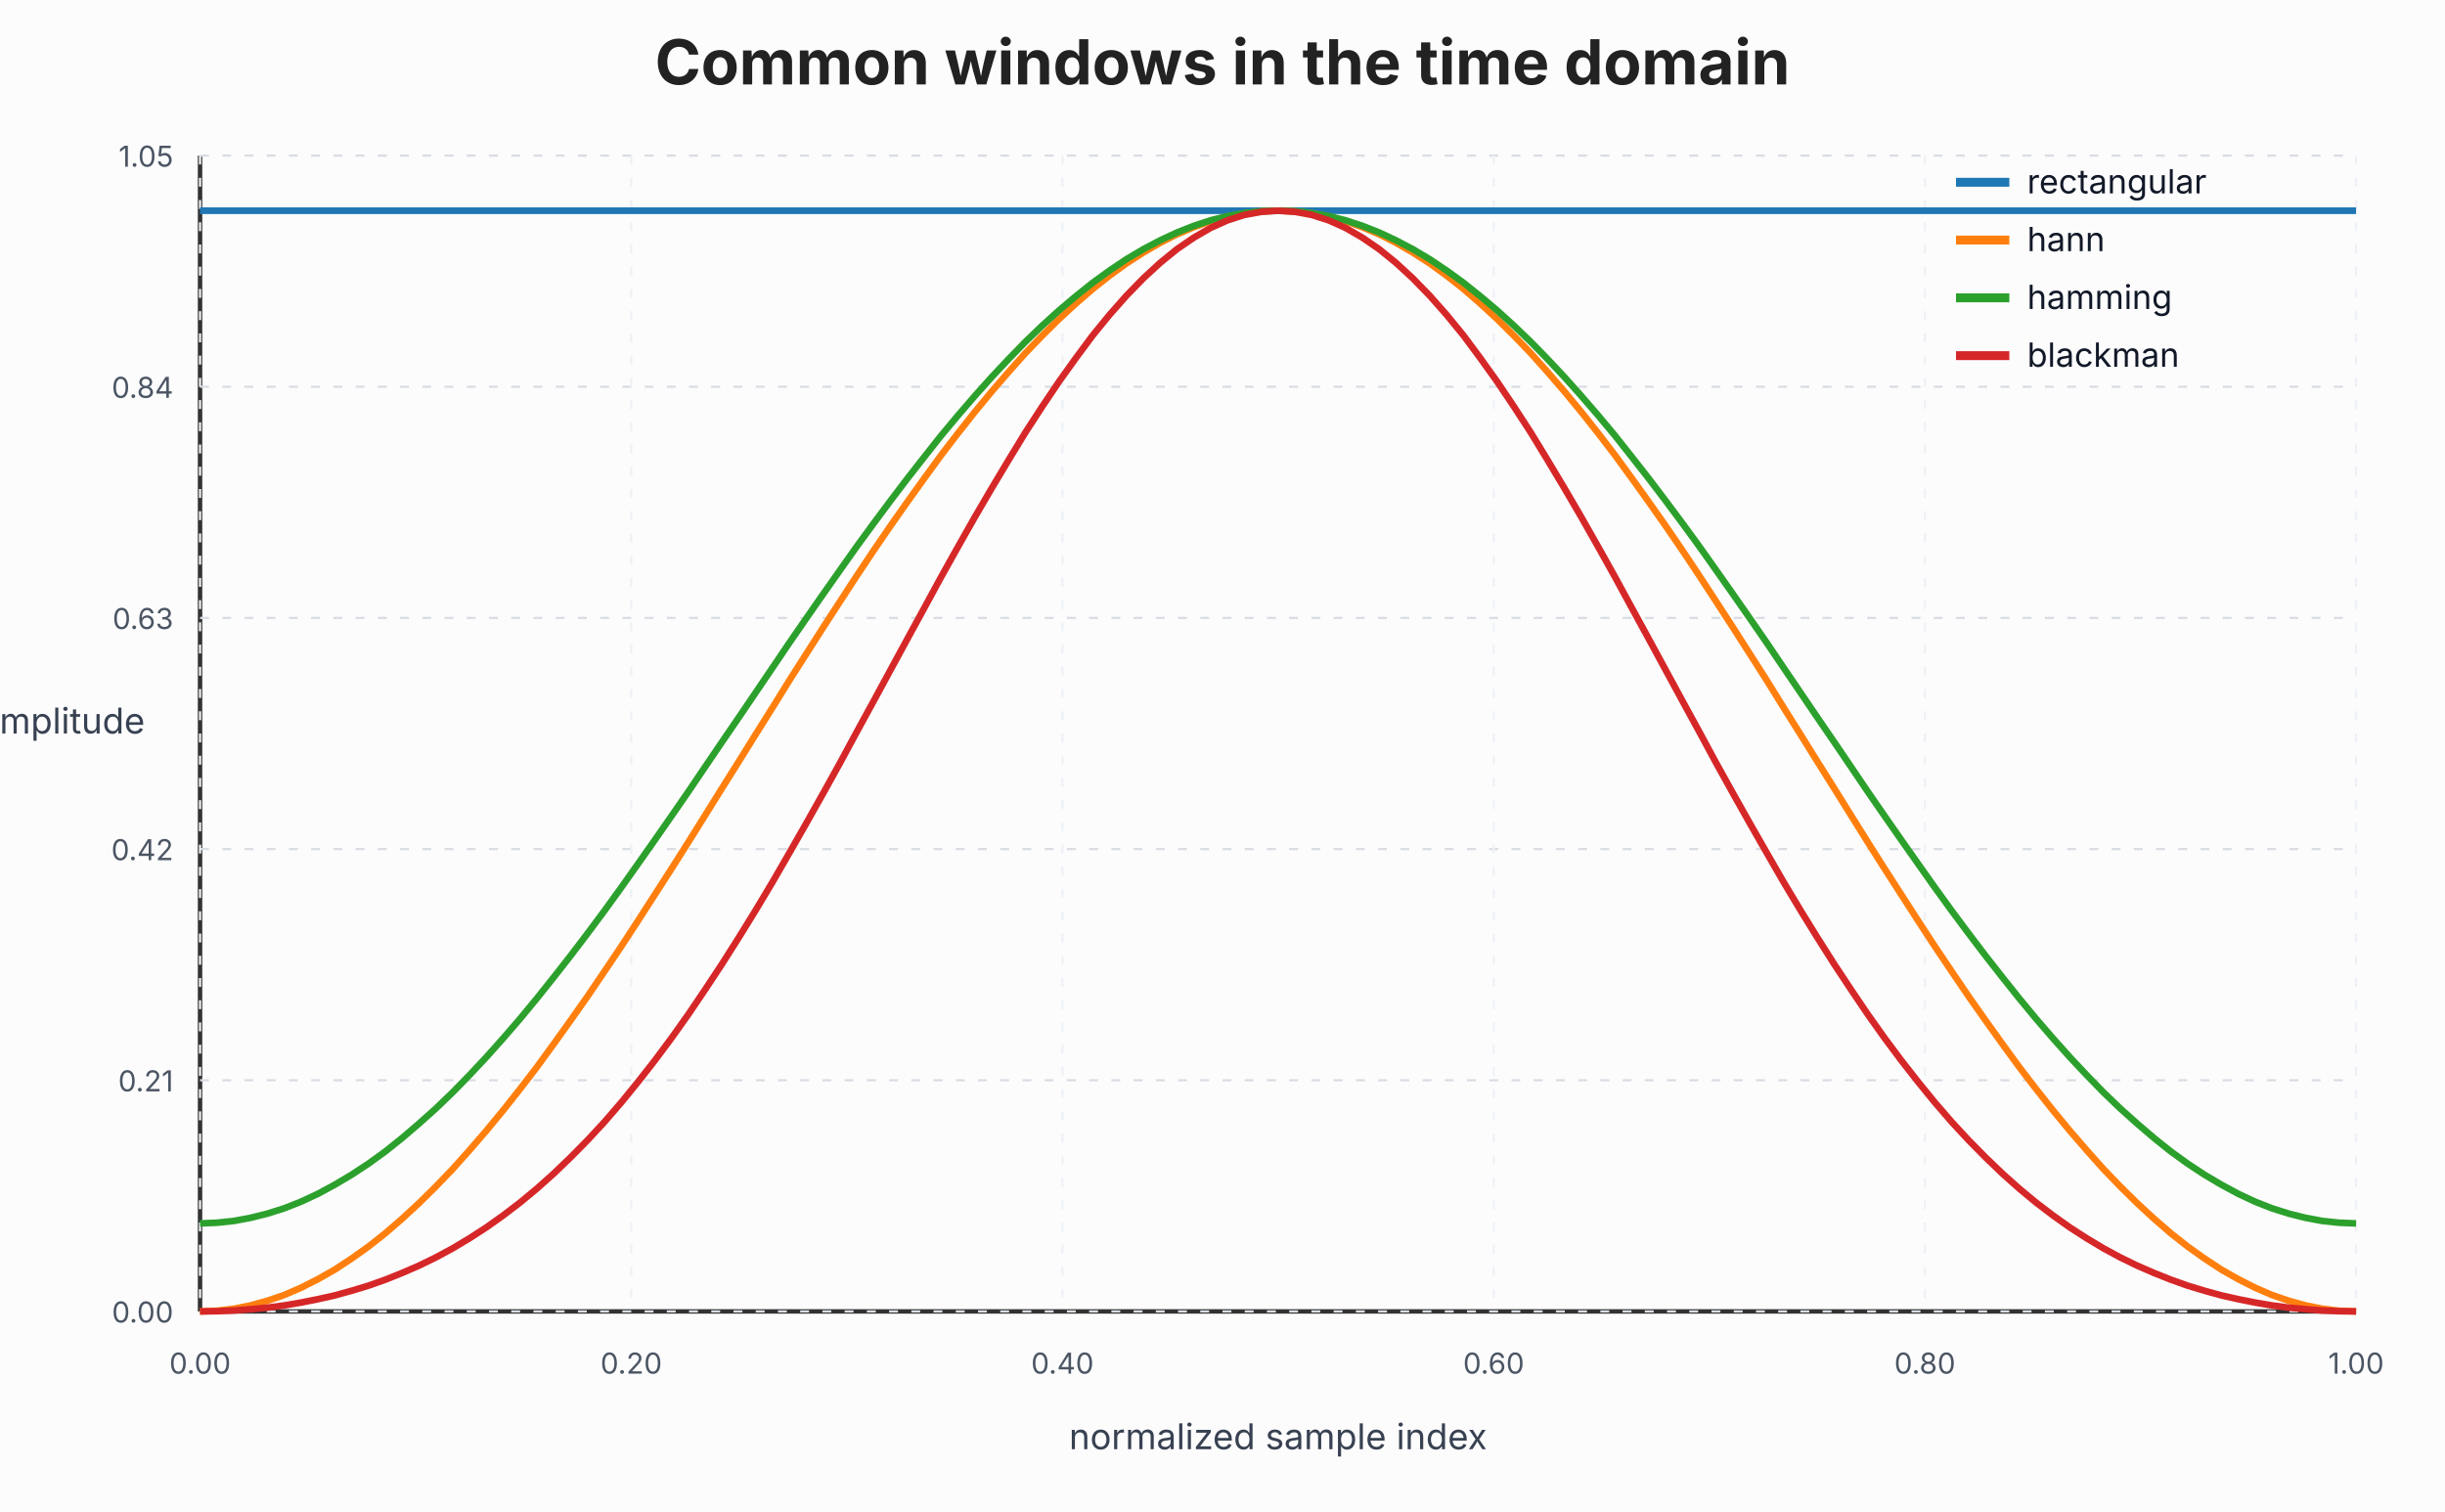
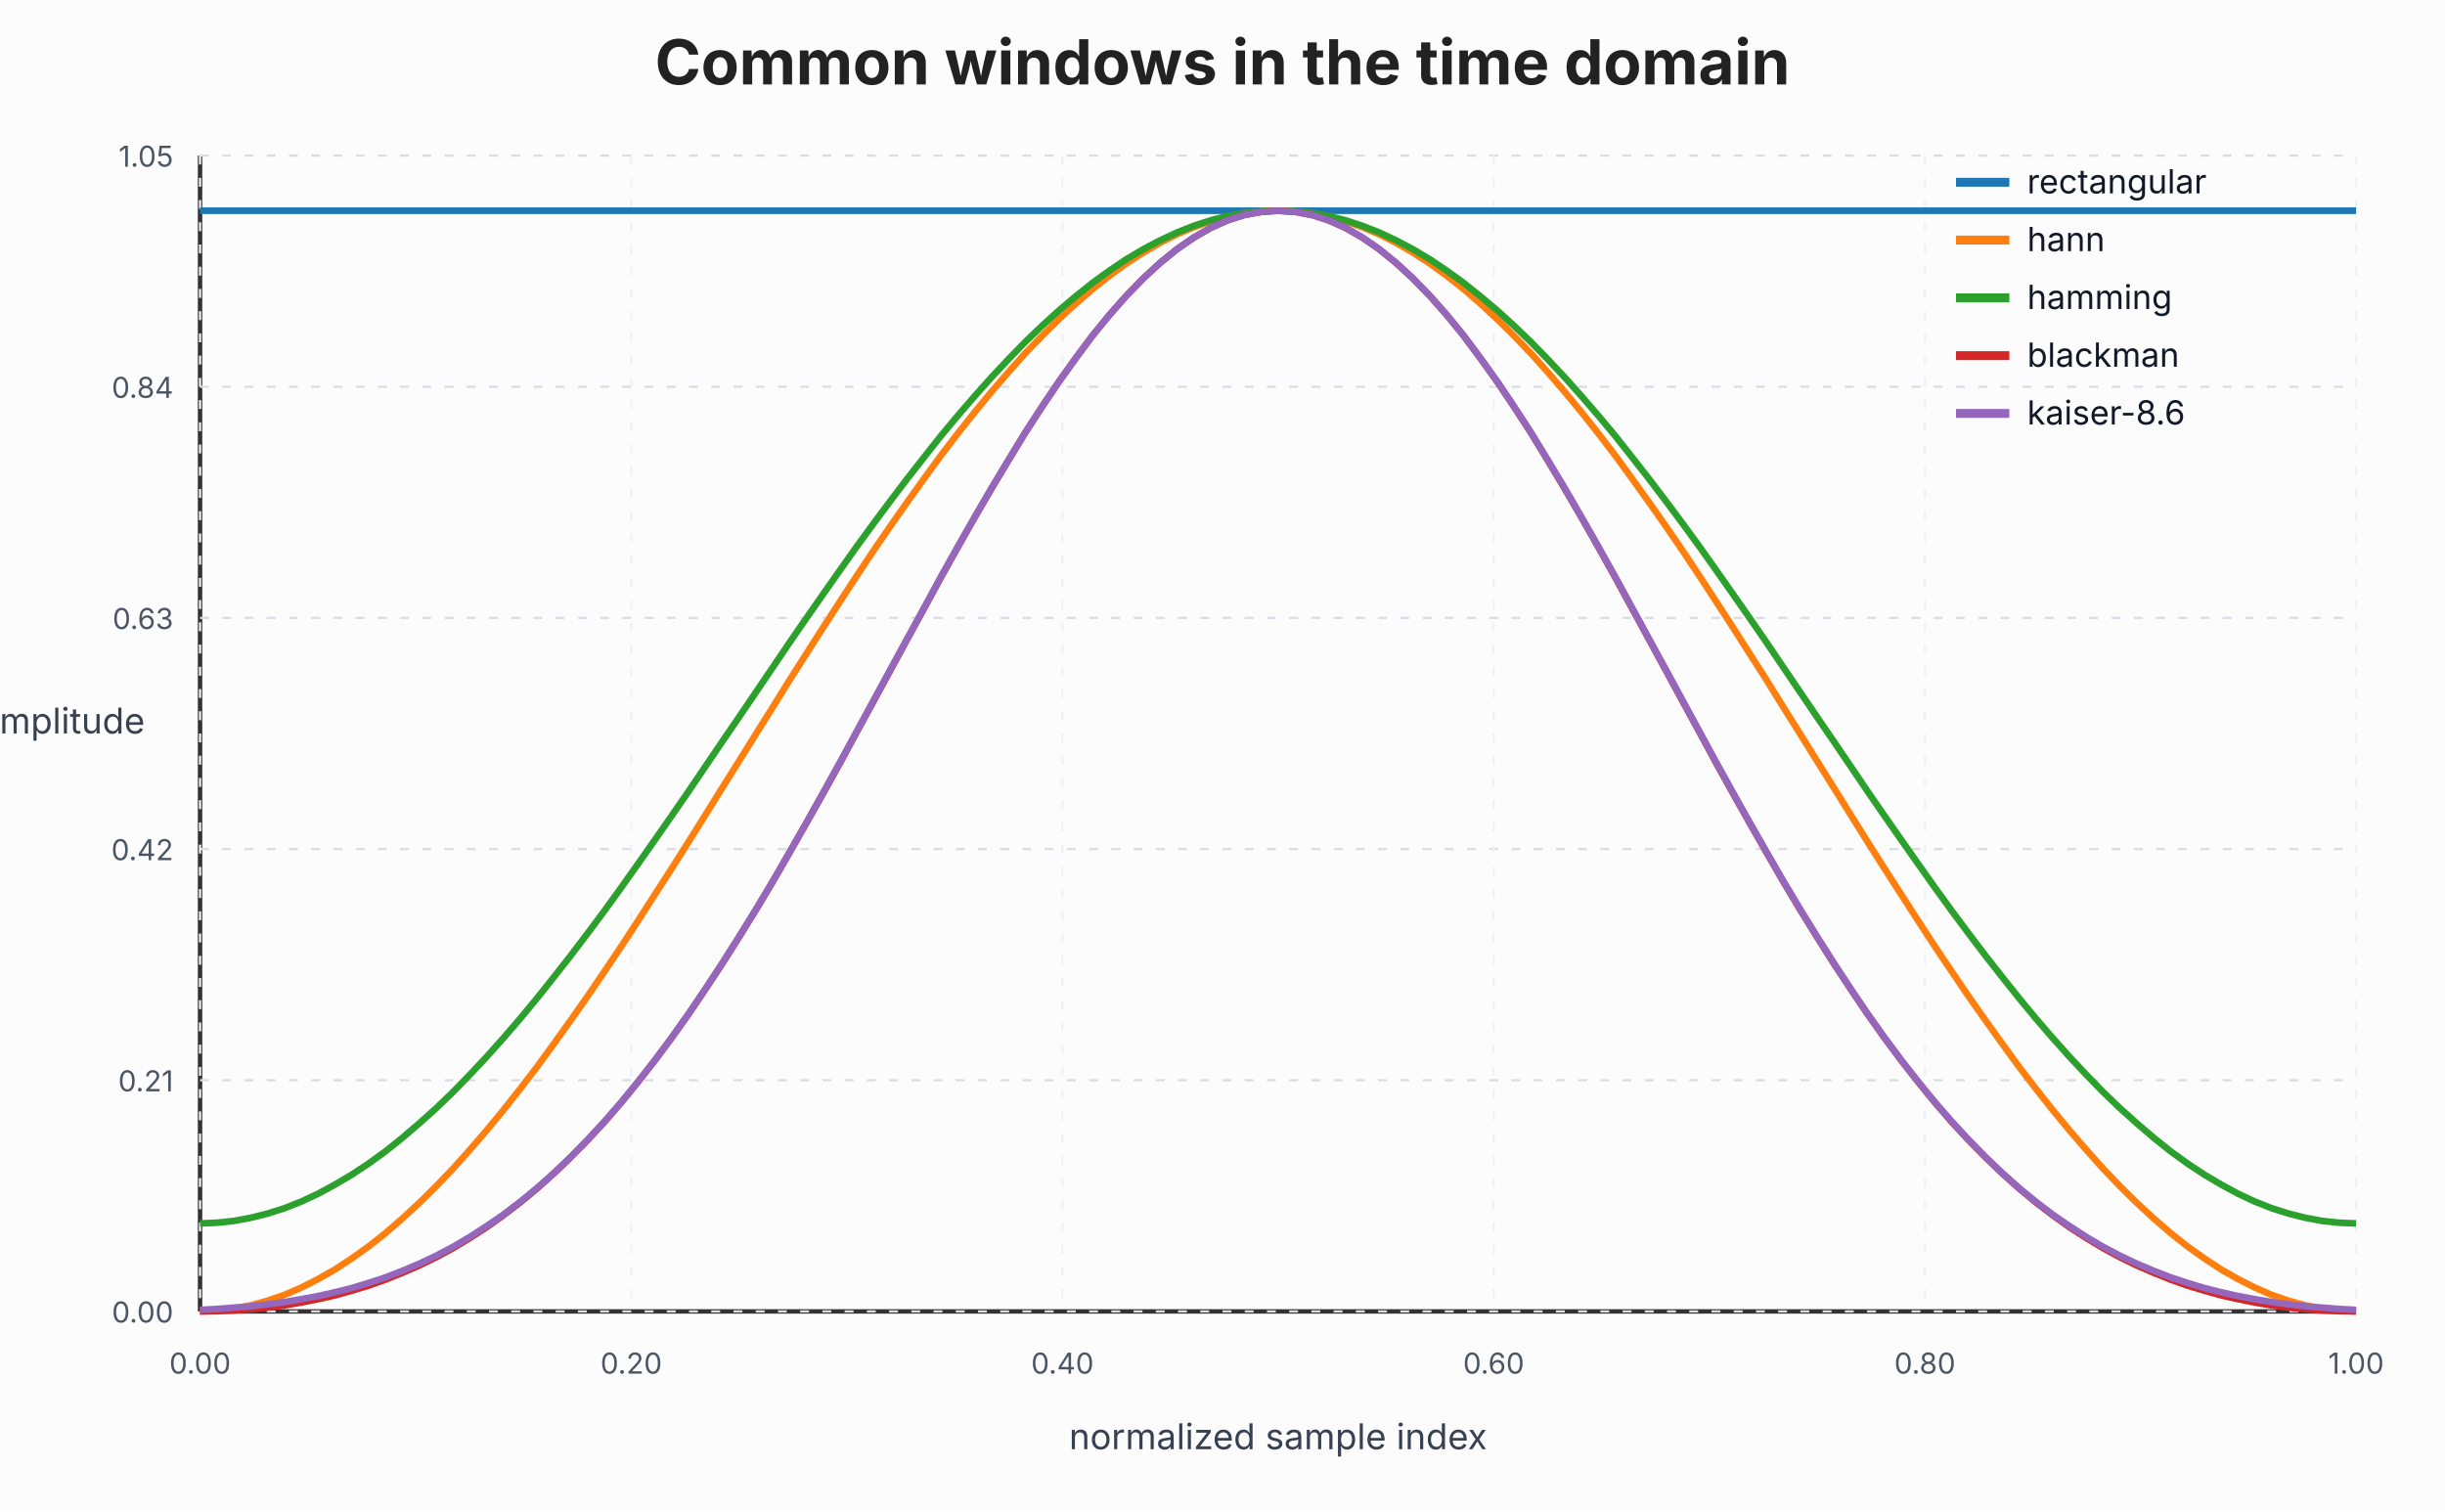
<svg xmlns="http://www.w3.org/2000/svg" width="1100" height="680" viewBox="0 0 1100 680">
  <rect width="1100" height="680" fill="#fcfcfd" />
  <text x="550.0" y="38.0" fill="#222" font-size="28" font-family="Inter, Arial, sans-serif" text-anchor="middle" font-weight="700">Common windows in the time domain</text>
  <line x1="90.0" y1="70.0" x2="90.0" y2="590.0" stroke="#333" stroke-width="2" />
  <line x1="90.0" y1="590.0" x2="1060.0" y2="590.0" stroke="#333" stroke-width="2" />
  <line x1="90.0" y1="590.0" x2="1060.0" y2="590.0" stroke="#d9dde3" stroke-width="1" stroke-dasharray="4 6" />
  <text x="78.0" y="595.0" fill="#4b5563" font-size="13" font-family="Inter, Arial, sans-serif" text-anchor="end" font-weight="normal">0.00</text>
  <line x1="90.0" y1="486.0" x2="1060.0" y2="486.0" stroke="#d9dde3" stroke-width="1" stroke-dasharray="4 6" />
  <text x="78.0" y="491.0" fill="#4b5563" font-size="13" font-family="Inter, Arial, sans-serif" text-anchor="end" font-weight="normal">0.21</text>
  <line x1="90.0" y1="382.0" x2="1060.0" y2="382.0" stroke="#d9dde3" stroke-width="1" stroke-dasharray="4 6" />
  <text x="78.0" y="387.0" fill="#4b5563" font-size="13" font-family="Inter, Arial, sans-serif" text-anchor="end" font-weight="normal">0.42</text>
  <line x1="90.0" y1="278.0" x2="1060.0" y2="278.0" stroke="#d9dde3" stroke-width="1" stroke-dasharray="4 6" />
  <text x="78.0" y="283.0" fill="#4b5563" font-size="13" font-family="Inter, Arial, sans-serif" text-anchor="end" font-weight="normal">0.63</text>
  <line x1="90.0" y1="174.0" x2="1060.0" y2="174.0" stroke="#d9dde3" stroke-width="1" stroke-dasharray="4 6" />
  <text x="78.0" y="179.0" fill="#4b5563" font-size="13" font-family="Inter, Arial, sans-serif" text-anchor="end" font-weight="normal">0.84</text>
  <line x1="90.0" y1="70.0" x2="1060.0" y2="70.0" stroke="#d9dde3" stroke-width="1" stroke-dasharray="4 6" />
  <text x="78.0" y="75.0" fill="#4b5563" font-size="13" font-family="Inter, Arial, sans-serif" text-anchor="end" font-weight="normal">1.05</text>
  <line x1="90.0" y1="70.0" x2="90.0" y2="590.0" stroke="#eef1f5" stroke-width="1" stroke-dasharray="4 6" />
  <text x="90.0" y="618.0" fill="#4b5563" font-size="13" font-family="Inter, Arial, sans-serif" text-anchor="middle" font-weight="normal">0.00</text>
  <line x1="284.0" y1="70.0" x2="284.0" y2="590.0" stroke="#eef1f5" stroke-width="1" stroke-dasharray="4 6" />
  <text x="284.0" y="618.0" fill="#4b5563" font-size="13" font-family="Inter, Arial, sans-serif" text-anchor="middle" font-weight="normal">0.20</text>
  <line x1="478.0" y1="70.0" x2="478.0" y2="590.0" stroke="#eef1f5" stroke-width="1" stroke-dasharray="4 6" />
  <text x="478.0" y="618.0" fill="#4b5563" font-size="13" font-family="Inter, Arial, sans-serif" text-anchor="middle" font-weight="normal">0.40</text>
  <line x1="672.0" y1="70.0" x2="672.0" y2="590.0" stroke="#eef1f5" stroke-width="1" stroke-dasharray="4 6" />
  <text x="672.0" y="618.0" fill="#4b5563" font-size="13" font-family="Inter, Arial, sans-serif" text-anchor="middle" font-weight="normal">0.60</text>
  <line x1="866.0" y1="70.0" x2="866.0" y2="590.0" stroke="#eef1f5" stroke-width="1" stroke-dasharray="4 6" />
  <text x="866.0" y="618.0" fill="#4b5563" font-size="13" font-family="Inter, Arial, sans-serif" text-anchor="middle" font-weight="normal">0.80</text>
  <line x1="1060.0" y1="70.0" x2="1060.0" y2="590.0" stroke="#eef1f5" stroke-width="1" stroke-dasharray="4 6" />
  <text x="1060.0" y="618.0" fill="#4b5563" font-size="13" font-family="Inter, Arial, sans-serif" text-anchor="middle" font-weight="normal">1.00</text>
  <polyline fill="none" stroke="#1f77b4" stroke-width="3" points="90.0,94.8 97.6,94.8 105.2,94.8 112.7,94.8 120.3,94.8 127.9,94.8 135.5,94.8 143.0,94.8 150.6,94.8 158.2,94.8 165.8,94.8 173.4,94.8 180.9,94.8 188.5,94.8 196.1,94.8 203.7,94.8 211.2,94.8 218.8,94.8 226.4,94.8 234.0,94.8 241.6,94.8 249.1,94.8 256.7,94.8 264.3,94.8 271.9,94.8 279.5,94.8 287.0,94.8 294.6,94.8 302.2,94.8 309.8,94.8 317.3,94.8 324.9,94.8 332.5,94.8 340.1,94.8 347.7,94.8 355.2,94.8 362.8,94.8 370.4,94.8 378.0,94.8 385.5,94.8 393.1,94.8 400.7,94.8 408.3,94.8 415.9,94.8 423.4,94.8 431.0,94.8 438.6,94.8 446.2,94.8 453.8,94.8 461.3,94.8 468.9,94.8 476.5,94.8 484.1,94.8 491.6,94.8 499.2,94.8 506.8,94.8 514.4,94.8 522.0,94.8 529.5,94.8 537.1,94.8 544.7,94.8 552.3,94.8 559.8,94.8 567.4,94.8 575.0,94.8 582.6,94.8 590.2,94.8 597.7,94.8 605.3,94.8 612.9,94.8 620.5,94.8 628.0,94.8 635.6,94.8 643.2,94.8 650.8,94.8 658.4,94.8 665.9,94.8 673.5,94.8 681.1,94.8 688.7,94.8 696.2,94.8 703.8,94.8 711.4,94.8 719.0,94.8 726.6,94.8 734.1,94.8 741.7,94.8 749.3,94.8 756.9,94.8 764.5,94.8 772.0,94.8 779.6,94.8 787.2,94.8 794.8,94.8 802.3,94.8 809.9,94.8 817.5,94.8 825.1,94.8 832.7,94.8 840.2,94.8 847.8,94.8 855.4,94.8 863.0,94.8 870.5,94.8 878.1,94.8 885.7,94.8 893.3,94.8 900.9,94.8 908.4,94.8 916.0,94.8 923.6,94.8 931.2,94.8 938.8,94.8 946.3,94.8 953.9,94.8 961.5,94.8 969.1,94.8 976.6,94.8 984.2,94.8 991.8,94.8 999.4,94.8 1007.0,94.8 1014.5,94.8 1022.1,94.8 1029.7,94.8 1037.3,94.8 1044.8,94.8 1052.4,94.8 1060.0,94.8" />
  <polyline fill="none" stroke="#ff7f0e" stroke-width="3" points="90.0,590.0 97.6,589.7 105.2,588.8 112.7,587.3 120.3,585.2 127.9,582.6 135.5,579.3 143.0,575.5 150.6,571.2 158.2,566.2 165.8,560.8 173.4,554.8 180.9,548.3 188.5,541.3 196.1,533.8 203.7,525.9 211.2,517.5 218.8,508.7 226.4,499.5 234.0,489.9 241.6,480.0 249.1,469.7 256.7,459.1 264.3,448.3 271.9,437.1 279.5,425.8 287.0,414.3 294.6,402.5 302.2,390.7 309.8,378.7 317.3,366.7 324.9,354.5 332.5,342.4 340.1,330.2 347.7,318.1 355.2,306.0 362.8,294.1 370.4,282.2 378.0,270.5 385.5,259.0 393.1,247.6 400.7,236.5 408.3,225.7 415.9,215.1 423.4,204.8 431.0,194.9 438.6,185.3 446.2,176.1 453.8,167.3 461.3,158.9 468.9,151.0 476.5,143.5 484.1,136.5 491.6,130.0 499.2,124.0 506.8,118.5 514.4,113.6 522.0,109.2 529.5,105.4 537.1,102.2 544.7,99.5 552.3,97.4 559.8,96.0 567.4,95.1 575.0,94.8 582.6,95.1 590.2,96.0 597.7,97.4 605.3,99.5 612.9,102.2 620.5,105.4 628.0,109.2 635.6,113.6 643.2,118.5 650.8,124.0 658.4,130.0 665.9,136.5 673.5,143.5 681.1,151.0 688.7,158.9 696.2,167.3 703.8,176.1 711.4,185.3 719.0,194.9 726.6,204.8 734.1,215.1 741.7,225.7 749.3,236.5 756.9,247.6 764.5,259.0 772.0,270.5 779.6,282.2 787.2,294.1 794.8,306.0 802.3,318.1 809.9,330.2 817.5,342.4 825.1,354.5 832.7,366.7 840.2,378.7 847.8,390.7 855.4,402.5 863.0,414.3 870.5,425.8 878.1,437.1 885.7,448.3 893.3,459.1 900.9,469.7 908.4,480.0 916.0,489.9 923.6,499.5 931.2,508.7 938.8,517.5 946.3,525.9 953.9,533.8 961.5,541.3 969.1,548.3 976.6,554.8 984.2,560.8 991.8,566.2 999.4,571.2 1007.0,575.5 1014.5,579.3 1022.1,582.6 1029.7,585.2 1037.3,587.3 1044.8,588.8 1052.4,589.7 1060.0,590.0" />
  <polyline fill="none" stroke="#2ca02c" stroke-width="3" points="90.0,550.4 97.6,550.1 105.2,549.3 112.7,547.9 120.3,546.0 127.9,543.6 135.5,540.6 143.0,537.1 150.6,533.0 158.2,528.5 165.8,523.5 173.4,518.0 180.9,512.0 188.5,505.5 196.1,498.7 203.7,491.4 211.2,483.7 218.8,475.6 226.4,467.1 234.0,458.3 241.6,449.1 249.1,439.7 256.7,430.0 264.3,420.0 271.9,409.8 279.5,399.3 287.0,388.7 294.6,377.9 302.2,367.0 309.8,356.0 317.3,344.9 324.9,333.7 332.5,322.6 340.1,311.4 347.7,300.2 355.2,289.1 362.8,278.1 370.4,267.2 378.0,256.4 385.5,245.8 393.1,235.4 400.7,225.2 408.3,215.2 415.9,205.5 423.4,196.0 431.0,186.9 438.6,178.1 446.2,169.6 453.8,161.5 461.3,153.8 468.9,146.5 476.5,139.6 484.1,133.2 491.6,127.2 499.2,121.7 506.8,116.6 514.4,112.1 522.0,108.1 529.5,104.6 537.1,101.6 544.7,99.1 552.3,97.2 559.8,95.9 567.4,95.0 575.0,94.8 582.6,95.0 590.2,95.9 597.7,97.2 605.3,99.1 612.9,101.6 620.5,104.6 628.0,108.1 635.6,112.1 643.2,116.6 650.8,121.7 658.4,127.2 665.9,133.2 673.5,139.6 681.1,146.5 688.7,153.8 696.2,161.5 703.8,169.6 711.4,178.1 719.0,186.9 726.6,196.0 734.1,205.5 741.7,215.2 749.3,225.2 756.9,235.4 764.5,245.8 772.0,256.4 779.6,267.2 787.2,278.1 794.8,289.1 802.3,300.2 809.9,311.4 817.5,322.6 825.1,333.7 832.7,344.9 840.2,356.0 847.8,367.0 855.4,377.9 863.0,388.7 870.5,399.3 878.1,409.8 885.7,420.0 893.3,430.0 900.9,439.7 908.4,449.1 916.0,458.3 923.6,467.1 931.2,475.6 938.8,483.7 946.3,491.4 953.9,498.7 961.5,505.5 969.1,512.0 976.6,518.0 984.2,523.5 991.8,528.5 999.4,533.0 1007.0,537.1 1014.5,540.6 1022.1,543.6 1029.7,546.0 1037.3,547.9 1044.8,549.3 1052.4,550.1 1060.0,550.4" />
  <polyline fill="none" stroke="#d62728" stroke-width="3" points="90.0,590.0 97.6,589.9 105.2,589.6 112.7,589.0 120.3,588.3 127.9,587.3 135.5,586.0 143.0,584.5 150.6,582.8 158.2,580.7 165.8,578.4 173.4,575.7 180.9,572.7 188.5,569.4 196.1,565.7 203.7,561.6 211.2,557.1 218.8,552.2 226.4,546.8 234.0,541.0 241.6,534.7 249.1,528.0 256.7,520.7 264.3,513.0 271.9,504.8 279.5,496.0 287.0,486.8 294.6,477.1 302.2,466.9 309.8,456.2 317.3,445.1 324.9,433.6 332.5,421.6 340.1,409.3 347.7,396.6 355.2,383.6 362.8,370.3 370.4,356.8 378.0,343.1 385.5,329.2 393.1,315.3 400.7,301.3 408.3,287.3 415.9,273.4 423.4,259.6 431.0,246.0 438.6,232.6 446.2,219.6 453.8,206.9 461.3,194.6 468.9,182.9 476.5,171.6 484.1,161.0 491.6,150.9 499.2,141.6 506.8,133.0 514.4,125.2 522.0,118.2 529.5,112.1 537.1,106.9 544.7,102.5 552.3,99.1 559.8,96.7 567.4,95.3 575.0,94.8 582.6,95.3 590.2,96.7 597.7,99.1 605.3,102.5 612.9,106.9 620.5,112.1 628.0,118.2 635.6,125.2 643.2,133.0 650.8,141.6 658.4,150.9 665.9,161.0 673.5,171.6 681.1,182.9 688.7,194.6 696.2,206.9 703.8,219.6 711.4,232.6 719.0,246.0 726.6,259.6 734.1,273.4 741.7,287.3 749.3,301.3 756.9,315.3 764.5,329.2 772.0,343.1 779.6,356.8 787.2,370.3 794.8,383.6 802.3,396.6 809.9,409.3 817.5,421.6 825.1,433.6 832.7,445.1 840.2,456.2 847.8,466.9 855.4,477.1 863.0,486.8 870.5,496.0 878.1,504.8 885.7,513.0 893.3,520.7 900.9,528.0 908.4,534.7 916.0,541.0 923.6,546.8 931.2,552.2 938.8,557.1 946.3,561.6 953.9,565.7 961.5,569.4 969.1,572.7 976.6,575.7 984.2,578.4 991.8,580.7 999.4,582.8 1007.0,584.5 1014.5,586.0 1022.1,587.3 1029.7,588.3 1037.3,589.0 1044.8,589.6 1052.4,589.9 1060.0,590.0" />
+   <polyline fill="none" stroke="#9467bd" stroke-width="3" points="90.0,589.3 97.6,588.9 105.2,588.3 112.7,587.7 120.3,586.8 127.9,585.8 135.5,584.5 143.0,583.1 150.6,581.4 158.2,579.5 165.8,577.2 173.4,574.7 180.9,571.8 188.5,568.6 196.1,565.0 203.7,561.0 211.2,556.6 218.8,551.7 226.4,546.5 234.0,540.7 241.6,534.5 249.1,527.8 256.7,520.6 264.3,512.8 271.9,504.6 279.5,495.9 287.0,486.7 294.6,477.0 302.2,466.8 309.8,456.1 317.3,445.0 324.9,433.4 332.5,421.4 340.1,409.1 347.7,396.4 355.2,383.4 362.8,370.1 370.4,356.5 378.0,342.8 385.5,329.0 393.1,315.0 400.7,301.0 408.3,287.1 415.9,273.2 423.4,259.4 431.0,245.8 438.6,232.5 446.2,219.4 453.8,206.8 461.3,194.5 468.9,182.8 476.5,171.5 484.1,160.9 491.6,150.9 499.2,141.6 506.8,133.0 514.4,125.2 522.0,118.2 529.5,112.1 537.1,106.8 544.7,102.5 552.3,99.1 559.8,96.7 567.4,95.3 575.0,94.8 582.6,95.3 590.2,96.7 597.7,99.1 605.3,102.5 612.9,106.8 620.5,112.1 628.0,118.2 635.6,125.2 643.2,133.0 650.8,141.6 658.4,150.9 665.9,160.9 673.5,171.5 681.1,182.8 688.7,194.5 696.2,206.8 703.8,219.4 711.4,232.5 719.0,245.8 726.6,259.4 734.1,273.2 741.7,287.1 749.3,301.0 756.9,315.0 764.5,329.0 772.0,342.8 779.6,356.5 787.2,370.1 794.8,383.4 802.3,396.4 809.9,409.1 817.5,421.4 825.1,433.4 832.7,445.0 840.2,456.1 847.8,466.8 855.4,477.0 863.0,486.7 870.5,495.9 878.1,504.6 885.7,512.8 893.3,520.6 900.9,527.8 908.4,534.5 916.0,540.7 923.6,546.5 931.2,551.7 938.8,556.6 946.3,561.0 953.9,565.0 961.5,568.6 969.1,571.8 976.6,574.7 984.2,577.2 991.8,579.5 999.4,581.4 1007.0,583.1 1014.5,584.5 1022.1,585.8 1029.7,586.8 1037.3,587.7 1044.8,588.3 1052.4,588.9 1060.0,589.3" />
  <line x1="880.0" y1="82.0" x2="904.0" y2="82.0" stroke="#1f77b4" stroke-width="4" />
  <text x="912.0" y="87.0" fill="#111827" font-size="15" font-family="Inter, Arial, sans-serif" text-anchor="start" font-weight="normal">rectangular</text>
  <line x1="880.0" y1="108.0" x2="904.0" y2="108.0" stroke="#ff7f0e" stroke-width="4" />
  <text x="912.0" y="113.0" fill="#111827" font-size="15" font-family="Inter, Arial, sans-serif" text-anchor="start" font-weight="normal">hann</text>
  <line x1="880.0" y1="134.0" x2="904.0" y2="134.0" stroke="#2ca02c" stroke-width="4" />
  <text x="912.0" y="139.0" fill="#111827" font-size="15" font-family="Inter, Arial, sans-serif" text-anchor="start" font-weight="normal">hamming</text>
  <line x1="880.0" y1="160.0" x2="904.0" y2="160.0" stroke="#d62728" stroke-width="4" />
  <text x="912.0" y="165.0" fill="#111827" font-size="15" font-family="Inter, Arial, sans-serif" text-anchor="start" font-weight="normal">blackman</text>
+   <line x1="880.0" y1="186.0" x2="904.0" y2="186.0" stroke="#9467bd" stroke-width="4" />
+   <text x="912.0" y="191.0" fill="#111827" font-size="15" font-family="Inter, Arial, sans-serif" text-anchor="start" font-weight="normal">kaiser-8.6</text>
  <text x="575.0" y="652.0" fill="#374151" font-size="16" font-family="Inter, Arial, sans-serif" text-anchor="middle" font-weight="normal">normalized sample index</text>
  <text x="28.0" y="330.0" fill="#374151" font-size="16" font-family="Inter, Arial, sans-serif" text-anchor="middle" font-weight="normal">amplitude</text>
</svg>
